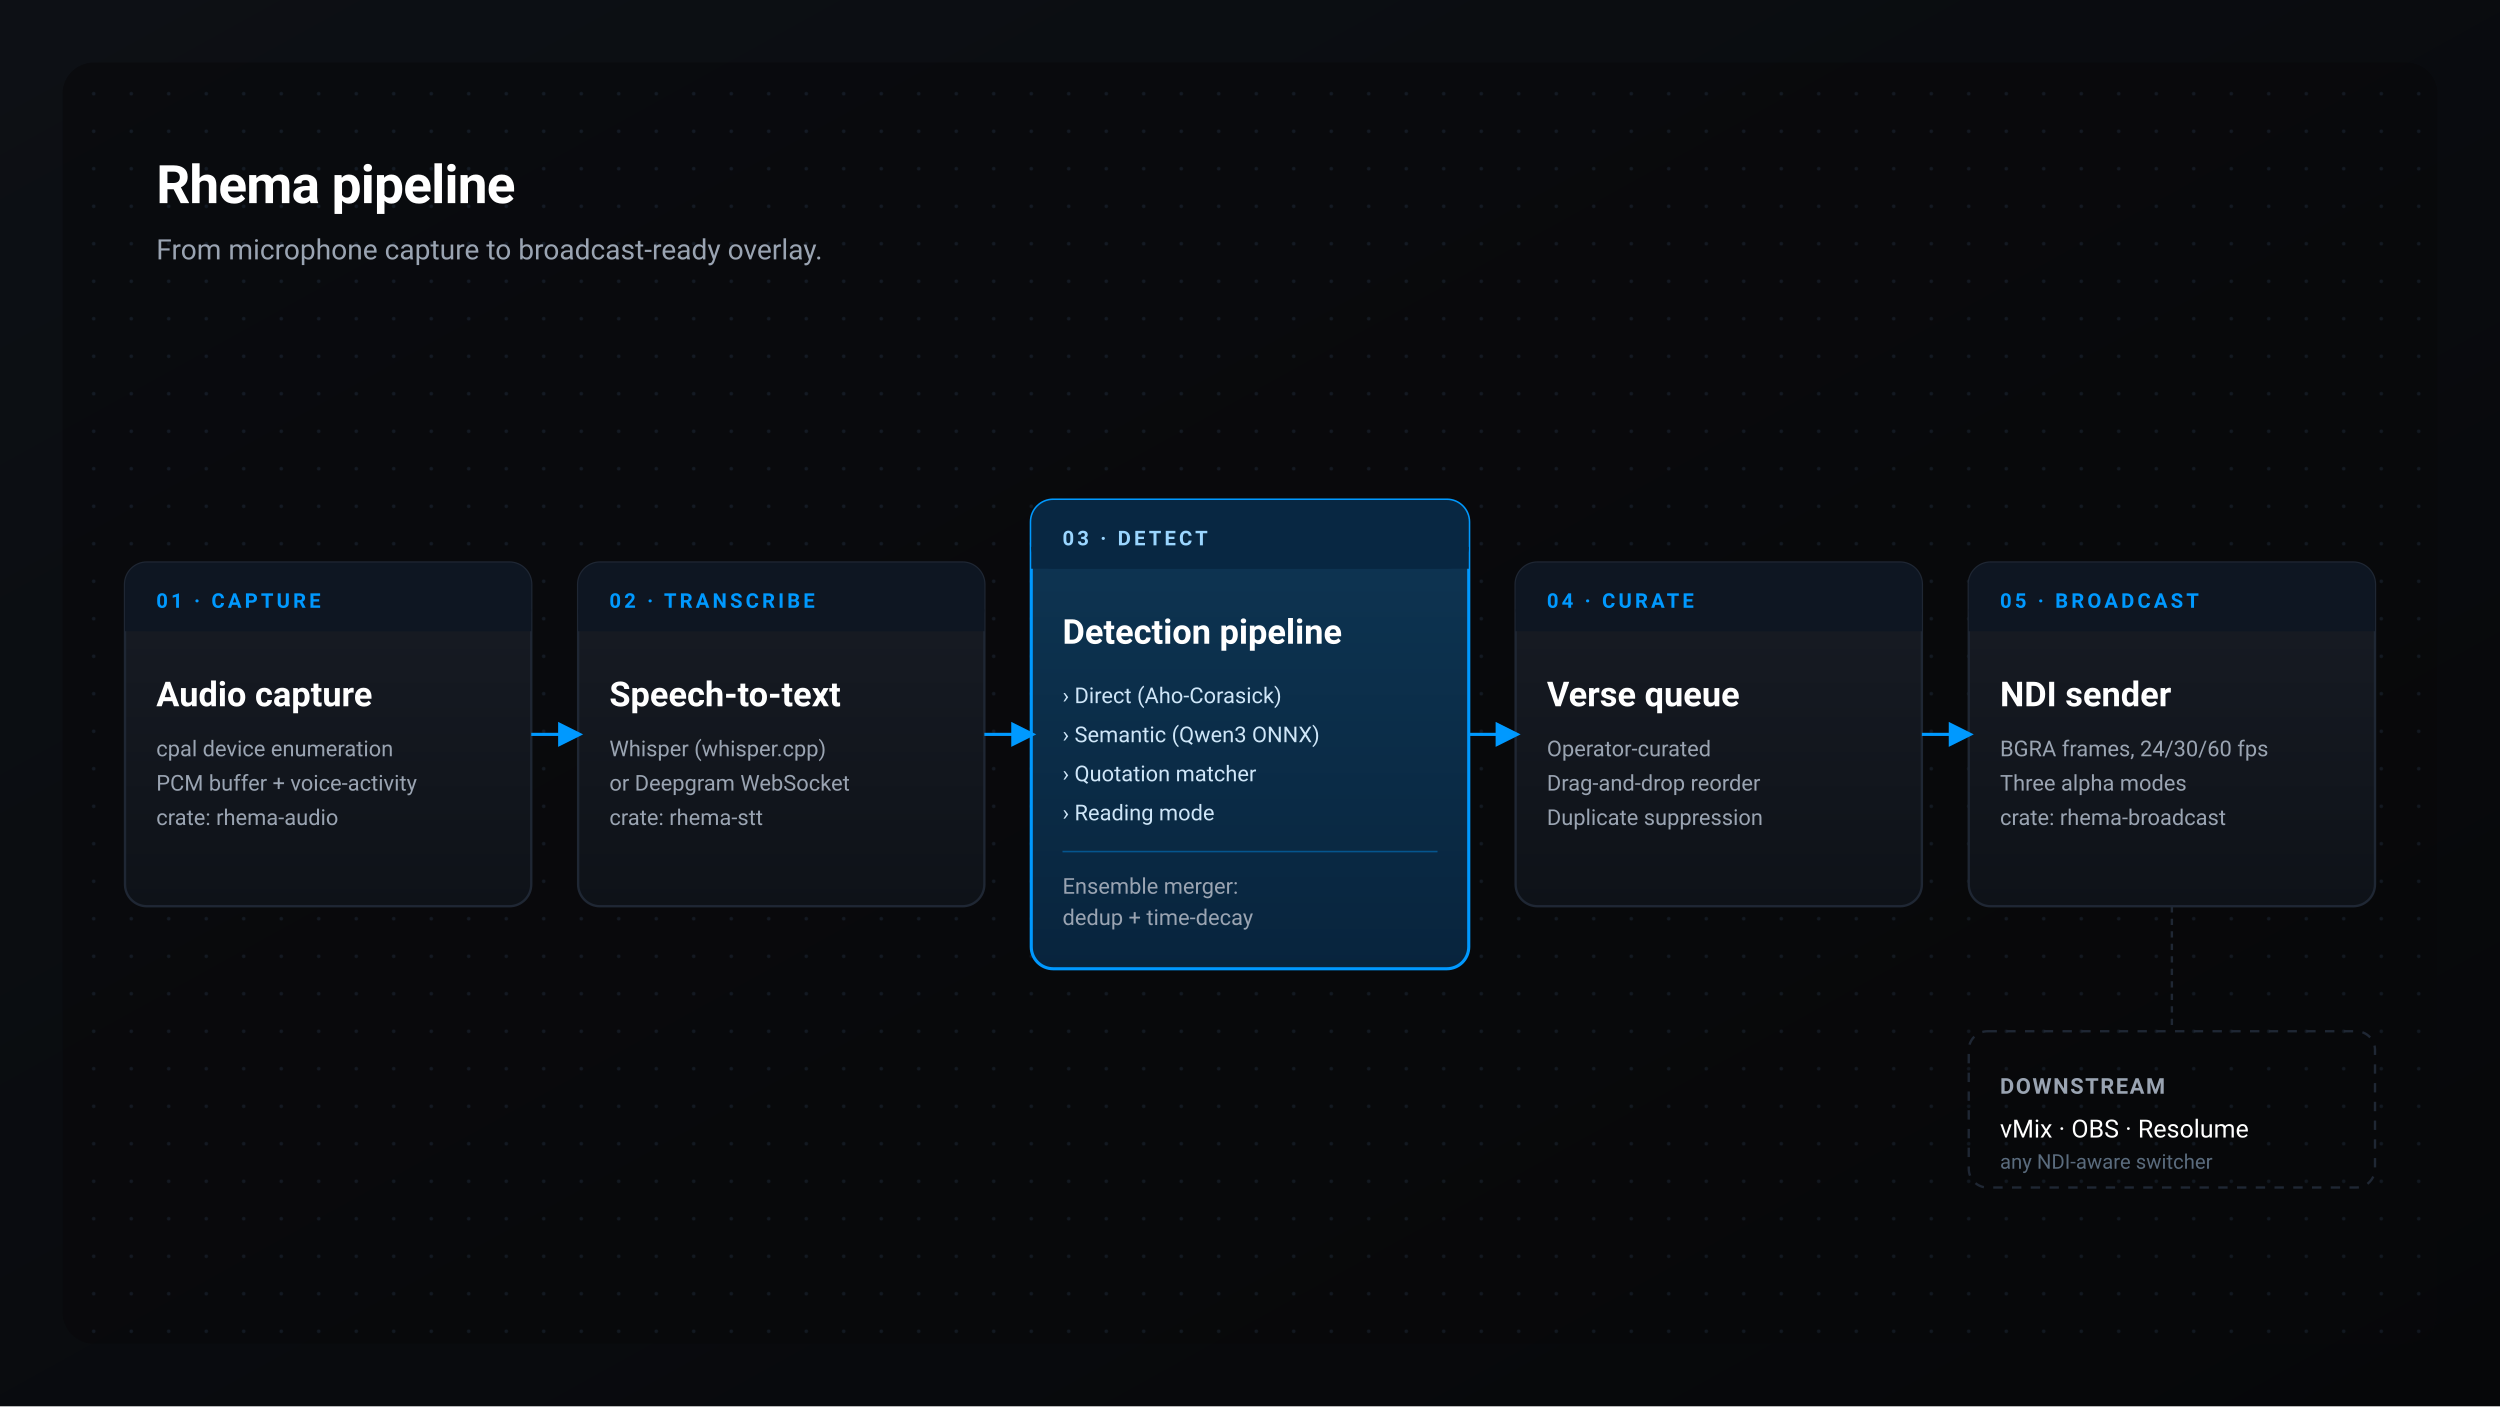
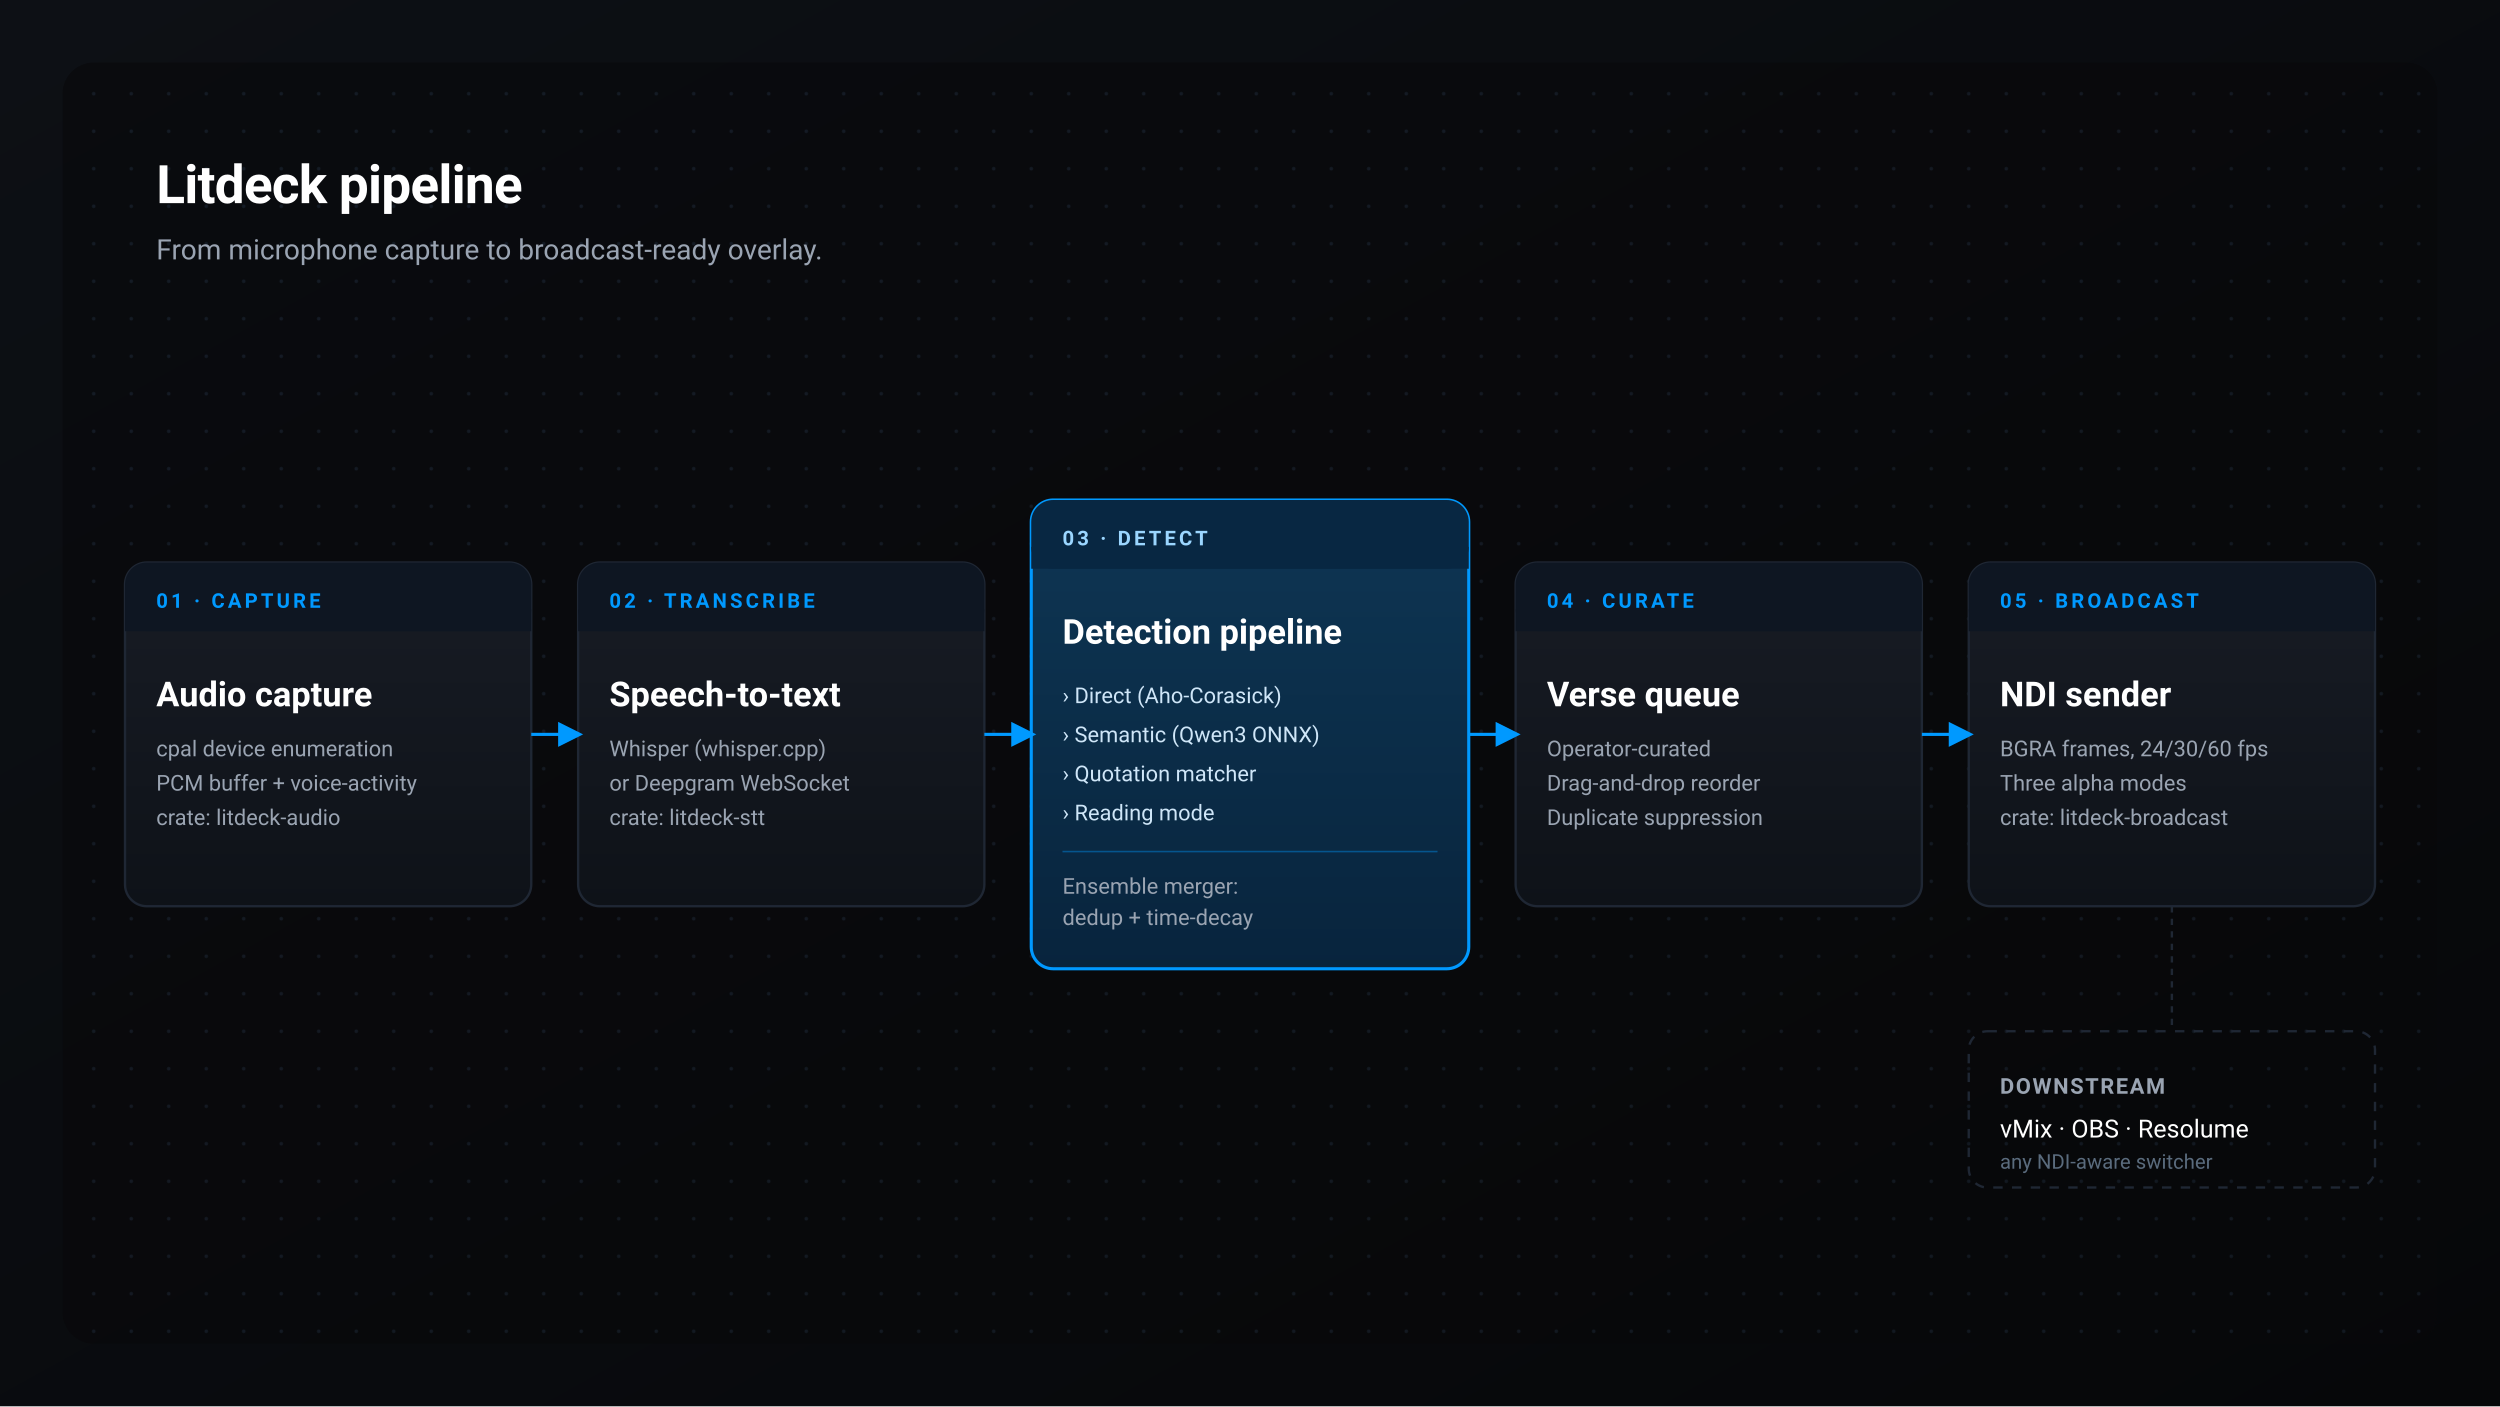
- <svg xmlns="http://www.w3.org/2000/svg" viewBox="0 0 1600 900" role="img" aria-label="Rhema pipeline: audio capture flows through speech-to-text, detection, queue, and NDI broadcast">
+ <svg xmlns="http://www.w3.org/2000/svg" viewBox="0 0 1600 900" role="img" aria-label="Litdeck pipeline: audio capture flows through speech-to-text, detection, queue, and NDI broadcast">
  <defs>
    <pattern id="pf-dots" patternUnits="userSpaceOnUse" width="24" height="24">
      <rect width="24" height="24" fill="#070709" />
      <circle cx="12" cy="12" r="1.2" fill="#1a2330" />
    </pattern>
    <linearGradient id="pf-bg" x1="0" y1="0" x2="1" y2="1">
      <stop offset="0" stop-color="#0d1015" />
      <stop offset="1" stop-color="#060709" />
    </linearGradient>
    <linearGradient id="pf-box" x1="0" y1="0" x2="0" y2="1">
      <stop offset="0" stop-color="#181c25" />
      <stop offset="1" stop-color="#0e1218" />
    </linearGradient>
    <linearGradient id="pf-box-accent" x1="0" y1="0" x2="0" y2="1">
      <stop offset="0" stop-color="#0e3654" />
      <stop offset="1" stop-color="#08243d" />
    </linearGradient>
    <marker id="pf-arrow" viewBox="0 0 10 10" refX="8" refY="5" markerWidth="8" markerHeight="8" orient="auto-start-reverse">
      <path d="M 0 0 L 10 5 L 0 10 z" fill="#0099ff" />
    </marker>
  </defs>
  <rect width="1600" height="900" fill="url(#pf-bg)" />
  <rect x="40" y="40" width="1520" height="820" rx="20" fill="url(#pf-dots)" opacity="0.55" />
  <g font-family="ui-sans-serif, system-ui, -apple-system, BlinkMacSystemFont, 'Segoe UI', Roboto, Helvetica, Arial, sans-serif" fill="#ffffff">
-     <text x="100" y="130" font-size="34" font-weight="600" letter-spacing="-0.5">Rhema pipeline</text>
+     <text x="100" y="130" font-size="34" font-weight="600" letter-spacing="-0.5">Litdeck pipeline</text>
    <text x="100" y="166" font-size="18" fill="#9aa4b2" font-weight="400">From microphone capture to broadcast-ready overlay.</text>
  </g>
  <g font-family="ui-sans-serif, system-ui, -apple-system, BlinkMacSystemFont, 'Segoe UI', Roboto, Helvetica, Arial, sans-serif">
    <g transform="translate(80 360)">
      <rect width="260" height="220" rx="14" fill="url(#pf-box)" stroke="#1f2734" stroke-width="1.5" />
      <rect x="0" y="0" width="260" height="44" rx="14" fill="#0e1622" />
      <rect x="0" y="30" width="260" height="14" fill="#0e1622" />
      <text x="20" y="29" font-size="13" fill="#0099ff" font-weight="600" letter-spacing="2">01 · CAPTURE</text>
      <text x="20" y="92" font-size="22" fill="#ffffff" font-weight="600">Audio capture</text>
      <text x="20" y="124" font-size="14" fill="#9aa4b2">cpal device enumeration</text>
      <text x="20" y="146" font-size="14" fill="#9aa4b2">PCM buffer + voice-activity</text>
-       <text x="20" y="168" font-size="14" fill="#9aa4b2">crate: rhema-audio</text>
+       <text x="20" y="168" font-size="14" fill="#9aa4b2">crate: litdeck-audio</text>
    </g>
    <g transform="translate(370 360)">
      <rect width="260" height="220" rx="14" fill="url(#pf-box)" stroke="#1f2734" stroke-width="1.5" />
      <rect x="0" y="0" width="260" height="44" rx="14" fill="#0e1622" />
      <rect x="0" y="30" width="260" height="14" fill="#0e1622" />
      <text x="20" y="29" font-size="13" fill="#0099ff" font-weight="600" letter-spacing="2">02 · TRANSCRIBE</text>
      <text x="20" y="92" font-size="22" fill="#ffffff" font-weight="600">Speech-to-text</text>
      <text x="20" y="124" font-size="14" fill="#9aa4b2">Whisper (whisper.cpp)</text>
      <text x="20" y="146" font-size="14" fill="#9aa4b2">or Deepgram WebSocket</text>
-       <text x="20" y="168" font-size="14" fill="#9aa4b2">crate: rhema-stt</text>
+       <text x="20" y="168" font-size="14" fill="#9aa4b2">crate: litdeck-stt</text>
    </g>
    <g transform="translate(660 320)">
      <rect width="280" height="300" rx="14" fill="url(#pf-box-accent)" stroke="#0099ff" stroke-width="2" />
      <rect x="0" y="0" width="280" height="44" rx="14" fill="#082742" />
      <rect x="0" y="30" width="280" height="14" fill="#082742" />
      <text x="20" y="29" font-size="13" fill="#9bd6ff" font-weight="600" letter-spacing="2">03 · DETECT</text>
      <text x="20" y="92" font-size="22" fill="#ffffff" font-weight="600">Detection pipeline</text>
      <g font-size="14" fill="#cfe6f8">
        <text x="20" y="130">› Direct (Aho-Corasick)</text>
        <text x="20" y="155">› Semantic (Qwen3 ONNX)</text>
        <text x="20" y="180">› Quotation matcher</text>
        <text x="20" y="205">› Reading mode</text>
      </g>
      <line x1="20" y1="225" x2="260" y2="225" stroke="#0099ff" stroke-width="1" opacity="0.4" />
      <text x="20" y="252" font-size="14" fill="#9aa4b2">Ensemble merger:</text>
      <text x="20" y="272" font-size="14" fill="#9aa4b2">dedup + time-decay</text>
    </g>
    <g transform="translate(970 360)">
      <rect width="260" height="220" rx="14" fill="url(#pf-box)" stroke="#1f2734" stroke-width="1.5" />
      <rect x="0" y="0" width="260" height="44" rx="14" fill="#0e1622" />
      <rect x="0" y="30" width="260" height="14" fill="#0e1622" />
      <text x="20" y="29" font-size="13" fill="#0099ff" font-weight="600" letter-spacing="2">04 · CURATE</text>
      <text x="20" y="92" font-size="22" fill="#ffffff" font-weight="600">Verse queue</text>
      <text x="20" y="124" font-size="14" fill="#9aa4b2">Operator-curated</text>
      <text x="20" y="146" font-size="14" fill="#9aa4b2">Drag-and-drop reorder</text>
      <text x="20" y="168" font-size="14" fill="#9aa4b2">Duplicate suppression</text>
    </g>
    <g transform="translate(1260 360)">
      <rect width="260" height="220" rx="14" fill="url(#pf-box)" stroke="#1f2734" stroke-width="1.5" />
      <rect x="0" y="0" width="260" height="44" rx="14" fill="#0e1622" />
      <rect x="0" y="30" width="260" height="14" fill="#0e1622" />
      <text x="20" y="29" font-size="13" fill="#0099ff" font-weight="600" letter-spacing="2">05 · BROADCAST</text>
      <text x="20" y="92" font-size="22" fill="#ffffff" font-weight="600">NDI sender</text>
      <text x="20" y="124" font-size="14" fill="#9aa4b2">BGRA frames, 24/30/60 fps</text>
      <text x="20" y="146" font-size="14" fill="#9aa4b2">Three alpha modes</text>
-       <text x="20" y="168" font-size="14" fill="#9aa4b2">crate: rhema-broadcast</text>
+       <text x="20" y="168" font-size="14" fill="#9aa4b2">crate: litdeck-broadcast</text>
    </g>
    <g stroke="#0099ff" stroke-width="2" fill="none">
      <line x1="340" y1="470" x2="370" y2="470" marker-end="url(#pf-arrow)" />
      <line x1="630" y1="470" x2="660" y2="470" marker-end="url(#pf-arrow)" />
      <line x1="940" y1="470" x2="970" y2="470" marker-end="url(#pf-arrow)" />
      <line x1="1230" y1="470" x2="1260" y2="470" marker-end="url(#pf-arrow)" />
    </g>
    <g transform="translate(1260 660)">
      <rect width="260" height="100" rx="12" fill="none" stroke="#1f2734" stroke-width="1.5" stroke-dasharray="6 6" />
      <text x="20" y="40" font-size="14" fill="#9aa4b2" font-weight="600" letter-spacing="1">DOWNSTREAM</text>
      <text x="20" y="68" font-size="16" fill="#ffffff">vMix · OBS · Resolume</text>
      <text x="20" y="88" font-size="13" fill="#5a6b7d">any NDI-aware switcher</text>
    </g>
    <line x1="1390" y1="580" x2="1390" y2="660" stroke="#1f2734" stroke-width="1.5" stroke-dasharray="4 4" />
  </g>
</svg>
